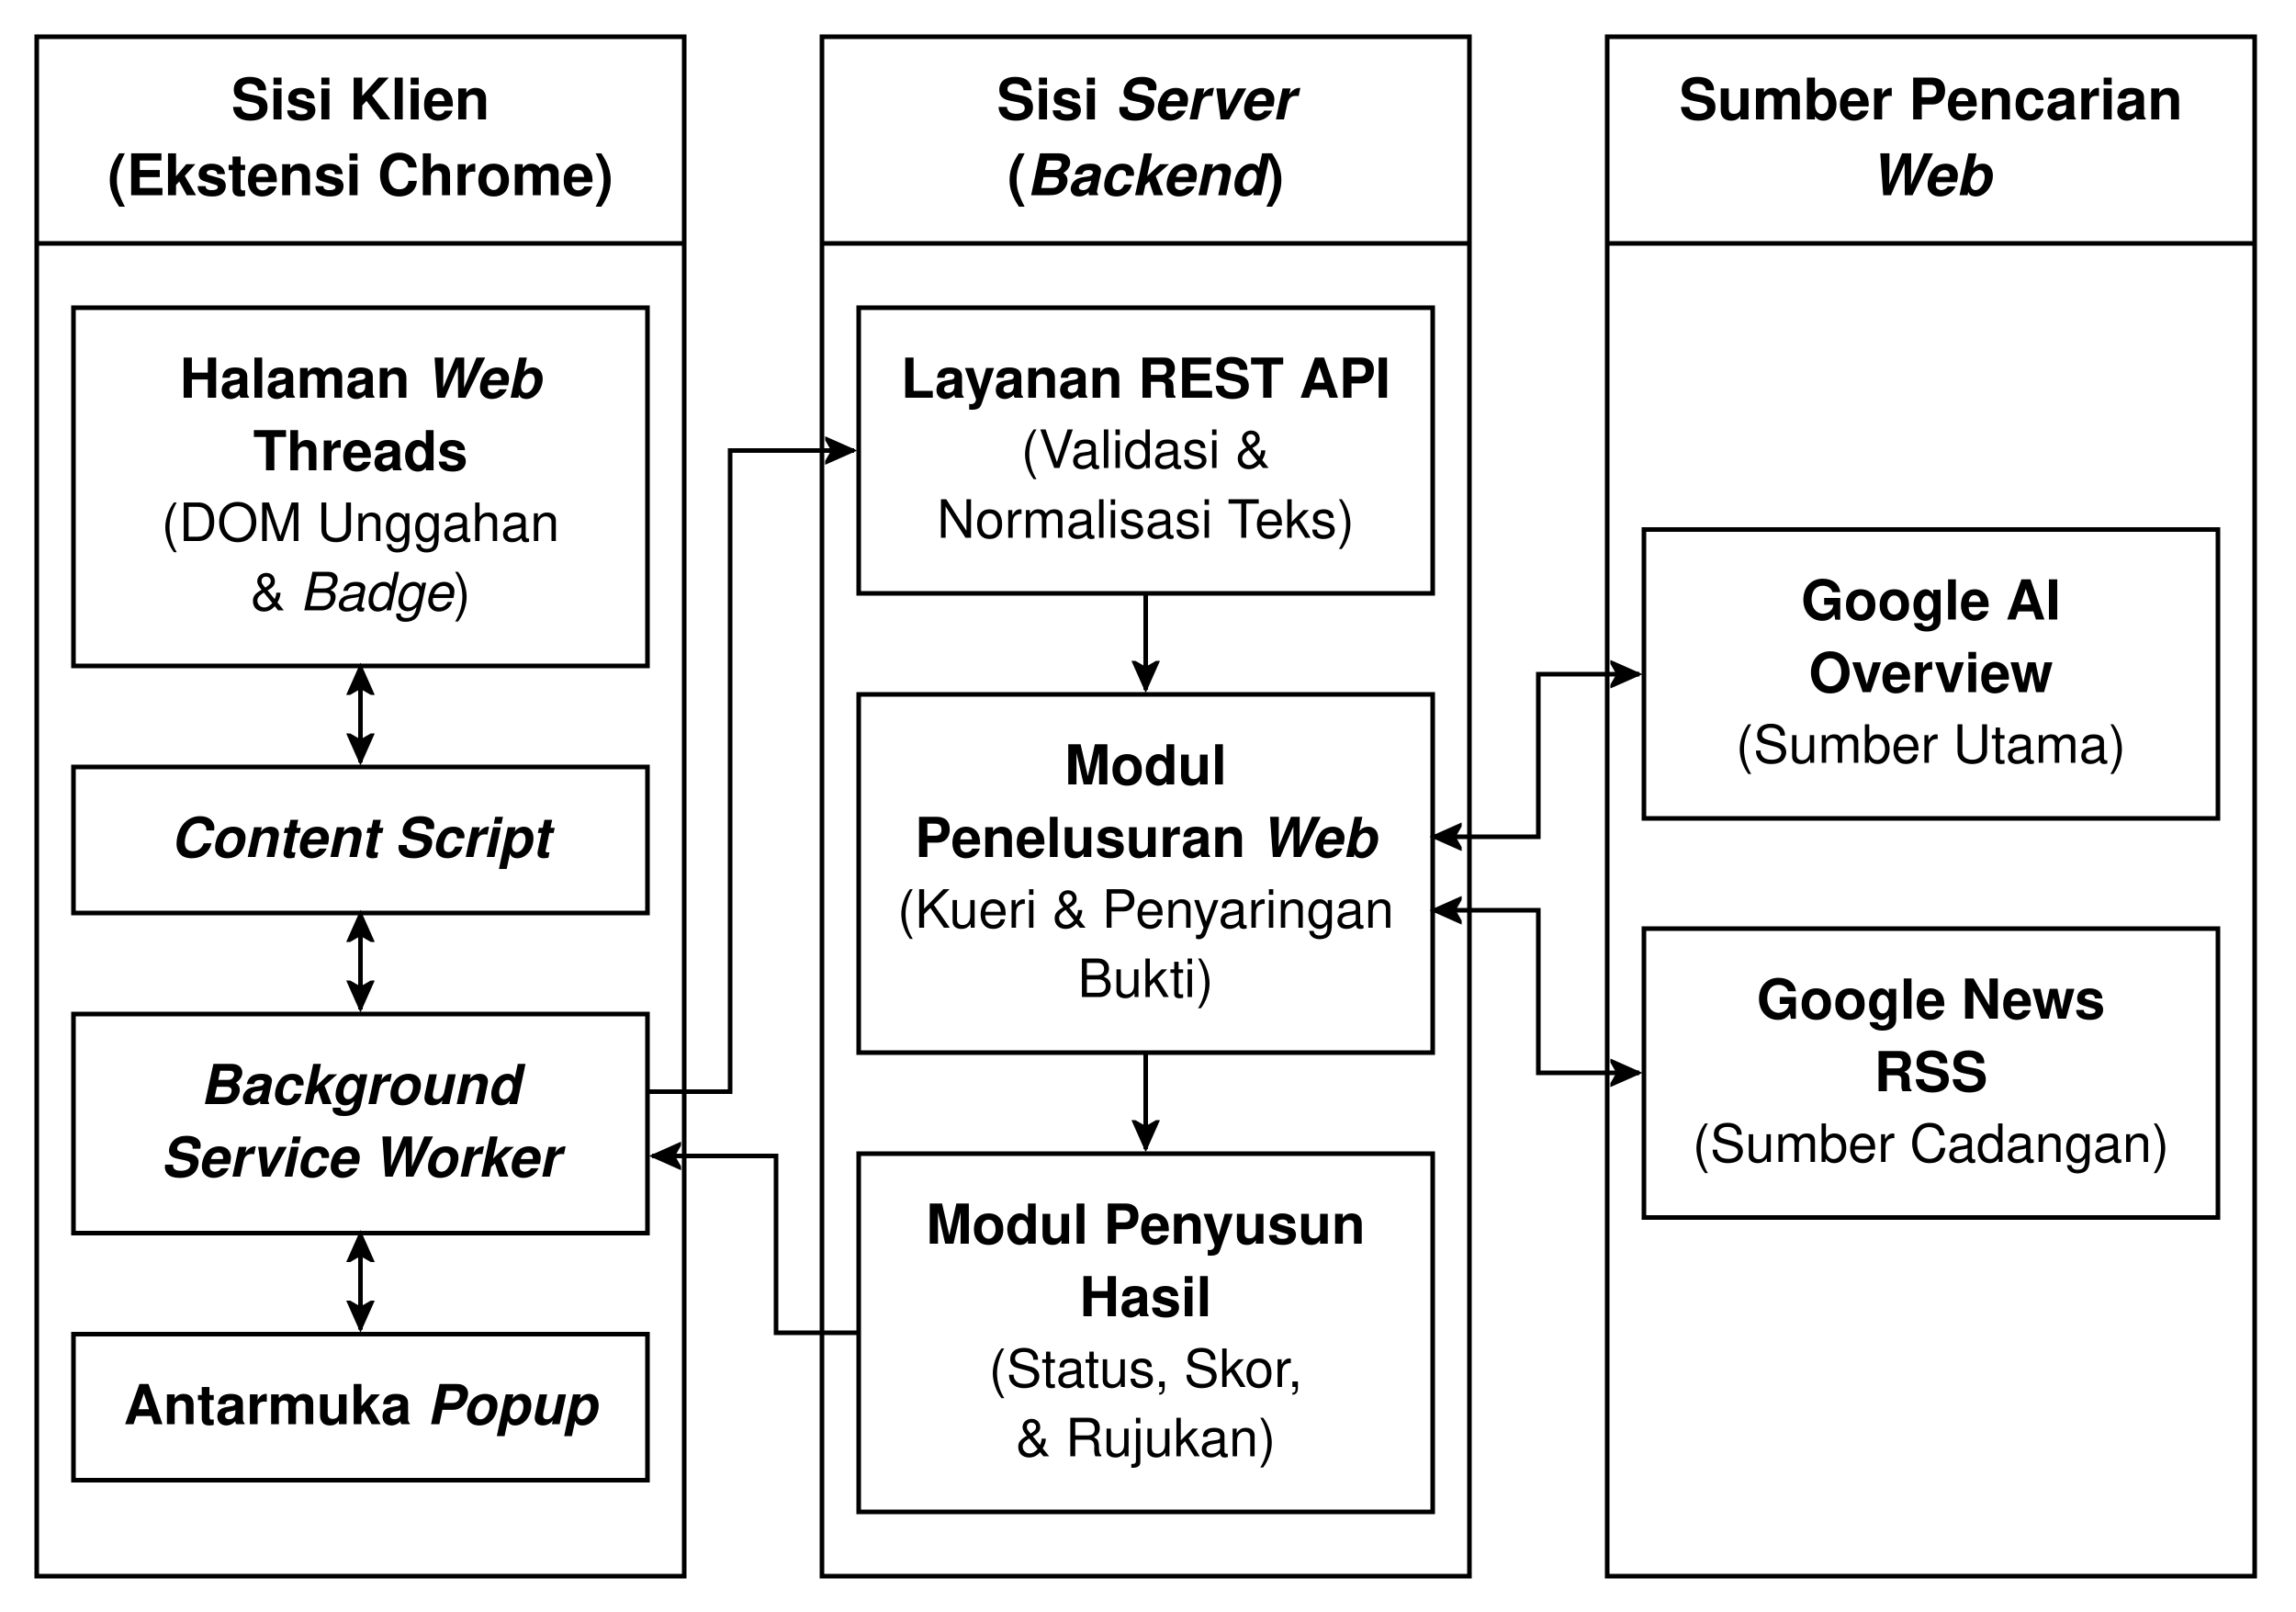
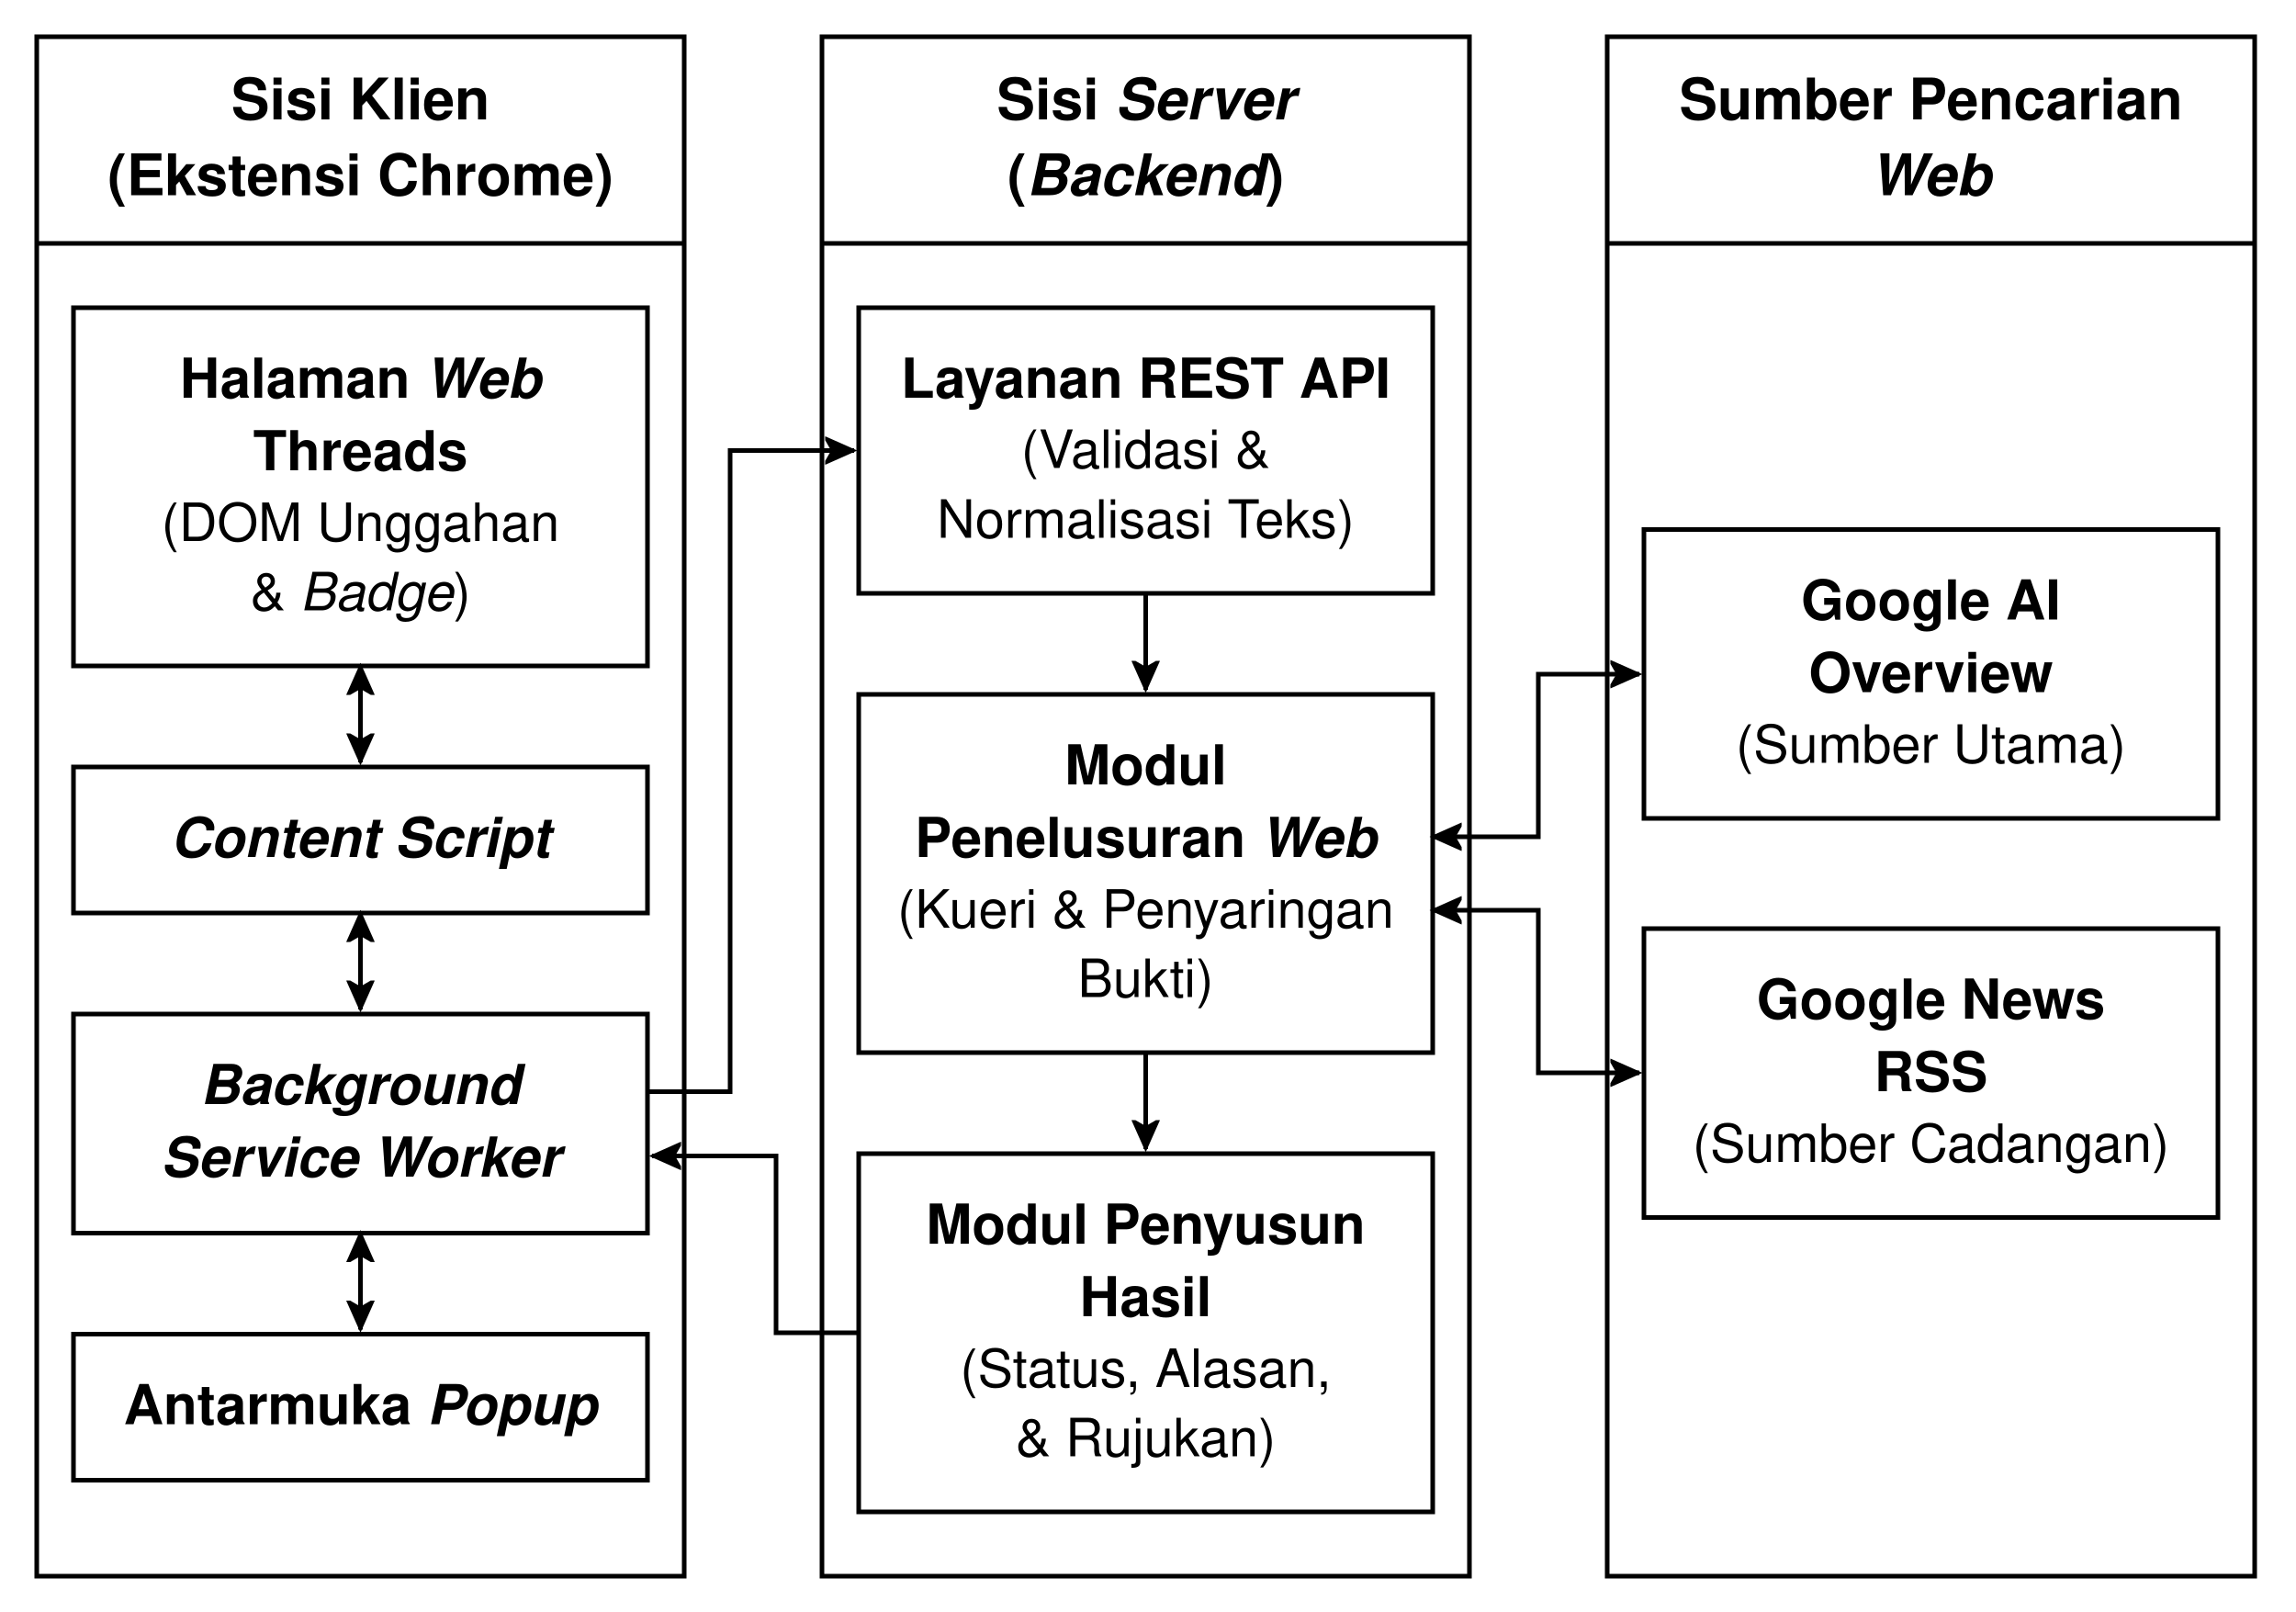
<svg xmlns="http://www.w3.org/2000/svg" viewBox="0 0 500 351" width="500" height="351" style="background:#ffffff;font-family:Helvetica,Arial,sans-serif;color:#000000;">
  <defs>
    <marker id="classic" viewBox="0 0 10 10" refX="9" refY="5" markerWidth="7" markerHeight="7" orient="auto-start-reverse">
      <path d="M 0 1 L 9 5 L 0 9 L 2.3 5 Z" fill="#000000" stroke="#000000" stroke-width="0.8" />
    </marker>
  </defs>
  <rect x="0" y="0" width="500" height="351" fill="#ffffff" />
  <rect x="350" y="8" width="141" height="335.2" fill="#ffffff" stroke="#000000" stroke-width="1" />
  <line x1="350" y1="53.0" x2="491" y2="53.0" stroke="#000000" stroke-width="1" />
  <text x="420.5" y="26.0" font-size="12.5" font-weight="bold" text-anchor="middle" fill="#000000">Sumber Pencarian</text>
  <text x="420.5" y="42.5" font-size="12.5" font-weight="bold" text-anchor="middle" fill="#000000">
    <tspan font-style="italic">Web</tspan>
  </text>
  <rect x="179" y="8" width="141" height="335.2" fill="#ffffff" stroke="#000000" stroke-width="1" />
  <line x1="179" y1="53.0" x2="320" y2="53.0" stroke="#000000" stroke-width="1" />
  <text x="249.5" y="26.0" font-size="12.5" font-weight="bold" text-anchor="middle" fill="#000000">Sisi <tspan font-style="italic">Server</tspan>
  </text>
  <text x="249.5" y="42.5" font-size="12.5" font-weight="bold" text-anchor="middle" fill="#000000">(<tspan font-style="italic">Backend</tspan>)</text>
  <rect x="8" y="8" width="141" height="335.2" fill="#ffffff" stroke="#000000" stroke-width="1" />
  <line x1="8" y1="53.0" x2="149" y2="53.0" stroke="#000000" stroke-width="1" />
  <text x="78.5" y="26.0" font-size="12.5" font-weight="bold" text-anchor="middle" fill="#000000">Sisi Klien</text>
  <text x="78.5" y="42.5" font-size="12.5" font-weight="bold" text-anchor="middle" fill="#000000">(Ekstensi Chrome)</text>
  <rect x="16.0" y="67.0" width="125" height="78.0" fill="#ffffff" stroke="#000000" stroke-width="1" />
  <text x="78.5" y="86.6" font-size="12" font-weight="bold" text-anchor="middle" fill="#000000">Halaman <tspan font-style="italic">Web</tspan>
  </text>
  <text x="78.5" y="102.4" font-size="12" font-weight="bold" text-anchor="middle" fill="#000000">Threads</text>
  <text x="78.5" y="117.8" font-size="11.5" text-anchor="middle" fill="#000000">(DOM Unggahan</text>
  <text x="78.5" y="132.9" font-size="11.5" text-anchor="middle" fill="#000000">&amp; <tspan font-style="italic">Badge</tspan>)</text>
  <path d="M 78.5 145.0 L 78.5 166.0" fill="none" stroke="#000000" stroke-width="1" marker-end="url(#classic)" marker-start="url(#classic)" />
  <rect x="16.0" y="167.0" width="125" height="31.8" fill="#ffffff" stroke="#000000" stroke-width="1" />
  <text x="78.5" y="186.6" font-size="12" font-weight="bold" text-anchor="middle" fill="#000000">
    <tspan font-style="italic">Content Script</tspan>
  </text>
  <path d="M 78.5 198.8 L 78.5 219.8" fill="none" stroke="#000000" stroke-width="1" marker-end="url(#classic)" marker-start="url(#classic)" />
  <rect x="16.0" y="220.8" width="125" height="47.7" fill="#ffffff" stroke="#000000" stroke-width="1" />
  <text x="78.5" y="240.4" font-size="12" font-weight="bold" text-anchor="middle" fill="#000000">
    <tspan font-style="italic">Background</tspan>
  </text>
  <text x="78.5" y="256.2" font-size="12" font-weight="bold" text-anchor="middle" fill="#000000">
    <tspan font-style="italic">Service Worker</tspan>
  </text>
  <path d="M 78.5 268.5 L 78.5 289.5" fill="none" stroke="#000000" stroke-width="1" marker-end="url(#classic)" marker-start="url(#classic)" />
  <rect x="16.0" y="290.5" width="125" height="31.8" fill="#ffffff" stroke="#000000" stroke-width="1" />
  <text x="78.5" y="310.1" font-size="12" font-weight="bold" text-anchor="middle" fill="#000000">Antarmuka <tspan font-style="italic">Popup</tspan>
  </text>
  <rect x="187.0" y="67.0" width="125" height="62.2" fill="#ffffff" stroke="#000000" stroke-width="1" />
  <text x="249.5" y="86.6" font-size="12" font-weight="bold" text-anchor="middle" fill="#000000">Layanan REST API</text>
  <text x="249.5" y="101.9" font-size="11.5" text-anchor="middle" fill="#000000">(Validasi &amp;</text>
  <text x="249.5" y="117.1" font-size="11.5" text-anchor="middle" fill="#000000">Normalisasi Teks)</text>
  <path d="M 249.5 129.2 L 249.5 150.2" fill="none" stroke="#000000" stroke-width="1" marker-end="url(#classic)" />
  <rect x="187.0" y="151.2" width="125" height="78.0" fill="#ffffff" stroke="#000000" stroke-width="1" />
  <text x="249.5" y="170.8" font-size="12" font-weight="bold" text-anchor="middle" fill="#000000">Modul</text>
  <text x="249.5" y="186.6" font-size="12" font-weight="bold" text-anchor="middle" fill="#000000">Penelusuran <tspan font-style="italic">Web</tspan>
  </text>
  <text x="249.5" y="202.0" font-size="11.5" text-anchor="middle" fill="#000000">(Kueri &amp; Penyaringan</text>
  <text x="249.5" y="217.1" font-size="11.5" text-anchor="middle" fill="#000000">Bukti)</text>
  <path d="M 249.5 229.2 L 249.5 250.2" fill="none" stroke="#000000" stroke-width="1" marker-end="url(#classic)" />
  <rect x="187.0" y="251.2" width="125" height="78.0" fill="#ffffff" stroke="#000000" stroke-width="1" />
  <text x="249.5" y="270.8" font-size="12" font-weight="bold" text-anchor="middle" fill="#000000">Modul Penyusun</text>
  <text x="249.5" y="286.6" font-size="12" font-weight="bold" text-anchor="middle" fill="#000000">Hasil</text>
-   <text x="249.5" y="302.0" font-size="11.5" text-anchor="middle" fill="#000000">(Status, Skor,</text>
+   <text x="249.5" y="302.0" font-size="11.5" text-anchor="middle" fill="#000000">(Status, Alasan,</text>
  <text x="249.5" y="317.1" font-size="11.5" text-anchor="middle" fill="#000000">&amp; Rujukan)</text>
  <rect x="358.0" y="115.3" width="125" height="62.9" fill="#ffffff" stroke="#000000" stroke-width="1" />
  <text x="420.5" y="134.9" font-size="12" font-weight="bold" text-anchor="middle" fill="#000000">Google AI</text>
  <text x="420.5" y="150.7" font-size="12" font-weight="bold" text-anchor="middle" fill="#000000">Overview</text>
  <text x="420.5" y="166.1" font-size="11.5" text-anchor="middle" fill="#000000">(Sumber Utama)</text>
  <rect x="358.0" y="202.2" width="125" height="62.9" fill="#ffffff" stroke="#000000" stroke-width="1" />
  <text x="420.5" y="221.8" font-size="12" font-weight="bold" text-anchor="middle" fill="#000000">Google News</text>
  <text x="420.5" y="237.6" font-size="12" font-weight="bold" text-anchor="middle" fill="#000000">RSS</text>
  <text x="420.5" y="253.0" font-size="11.5" text-anchor="middle" fill="#000000">(Sumber Cadangan)</text>
  <path d="M 141.0 237.7 L 159.0 237.7 L 159.0 98.1 L 186.0 98.1" fill="none" stroke="#000000" stroke-width="1" marker-end="url(#classic)" />
  <path d="M 187.0 290.2 L 169.0 290.2 L 169.0 251.7 L 142.0 251.7" fill="none" stroke="#000000" stroke-width="1" marker-end="url(#classic)" />
  <path d="M 312.0 182.2 L 335.0 182.2 L 335.0 146.8 L 357.0 146.8" fill="none" stroke="#000000" stroke-width="1" marker-end="url(#classic)" marker-start="url(#classic)" />
  <path d="M 312.0 198.2 L 335.0 198.2 L 335.0 233.6 L 357.0 233.6" fill="none" stroke="#000000" stroke-width="1" marker-end="url(#classic)" marker-start="url(#classic)" />
</svg>
